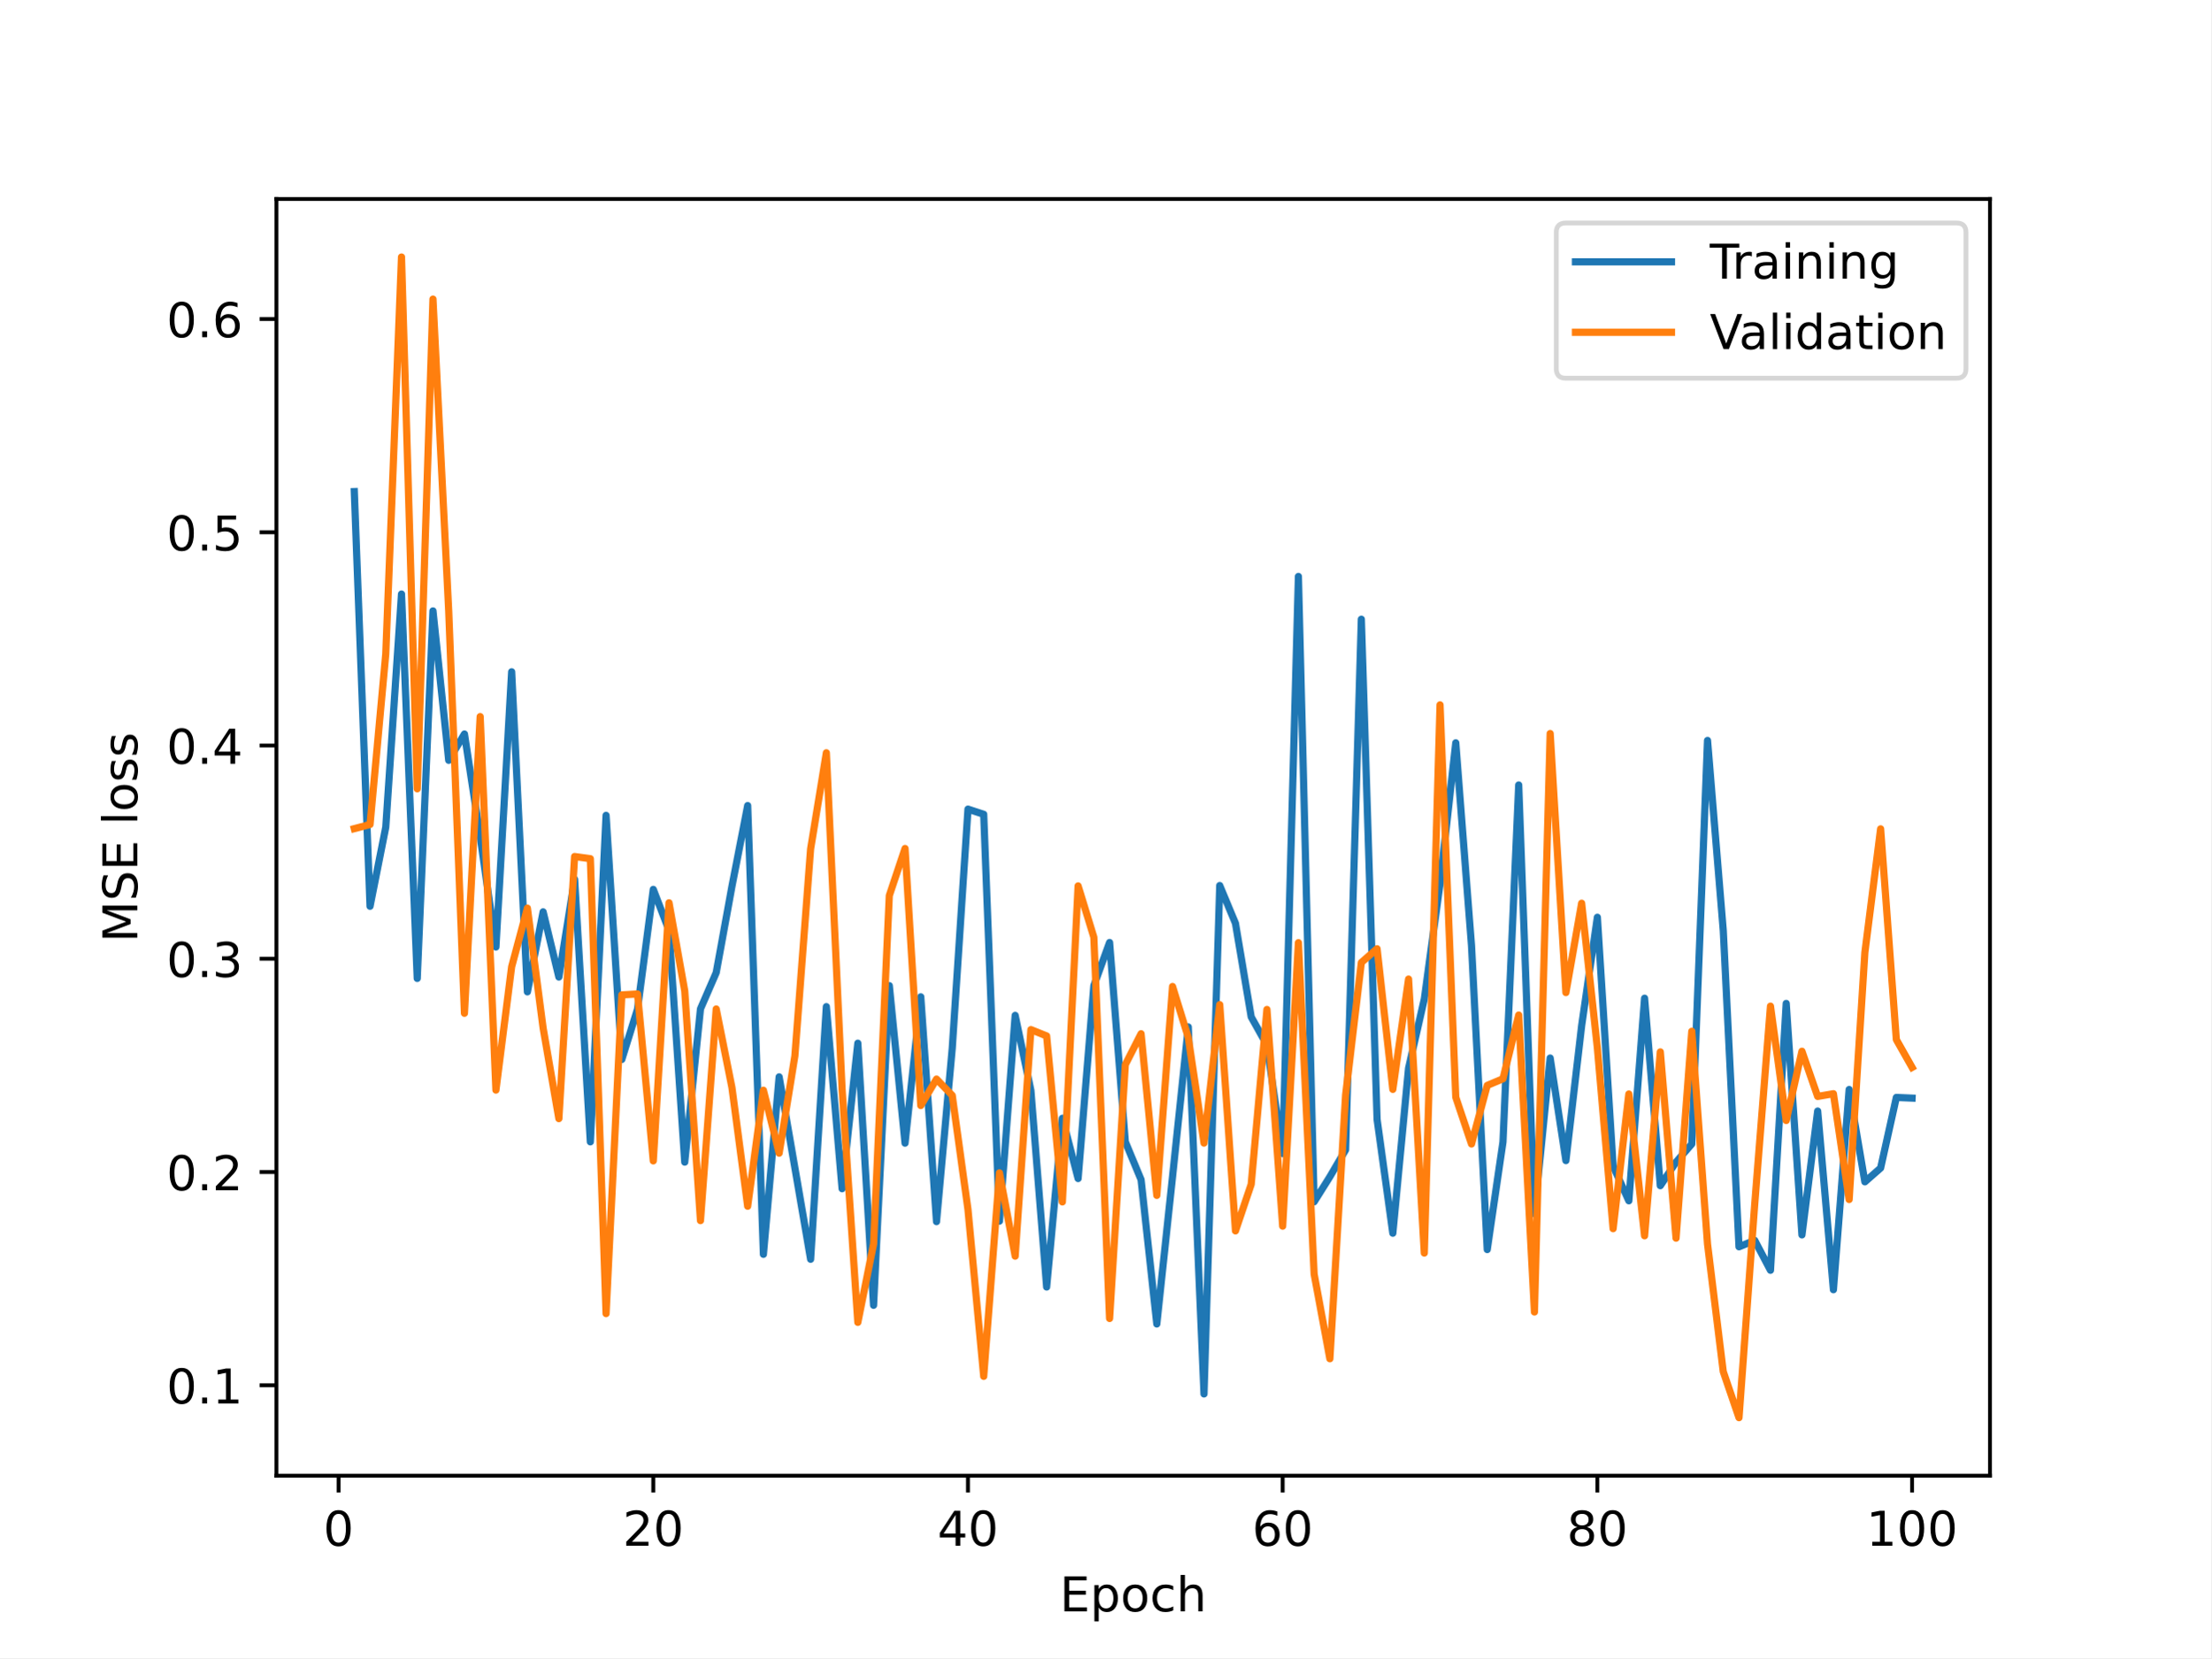
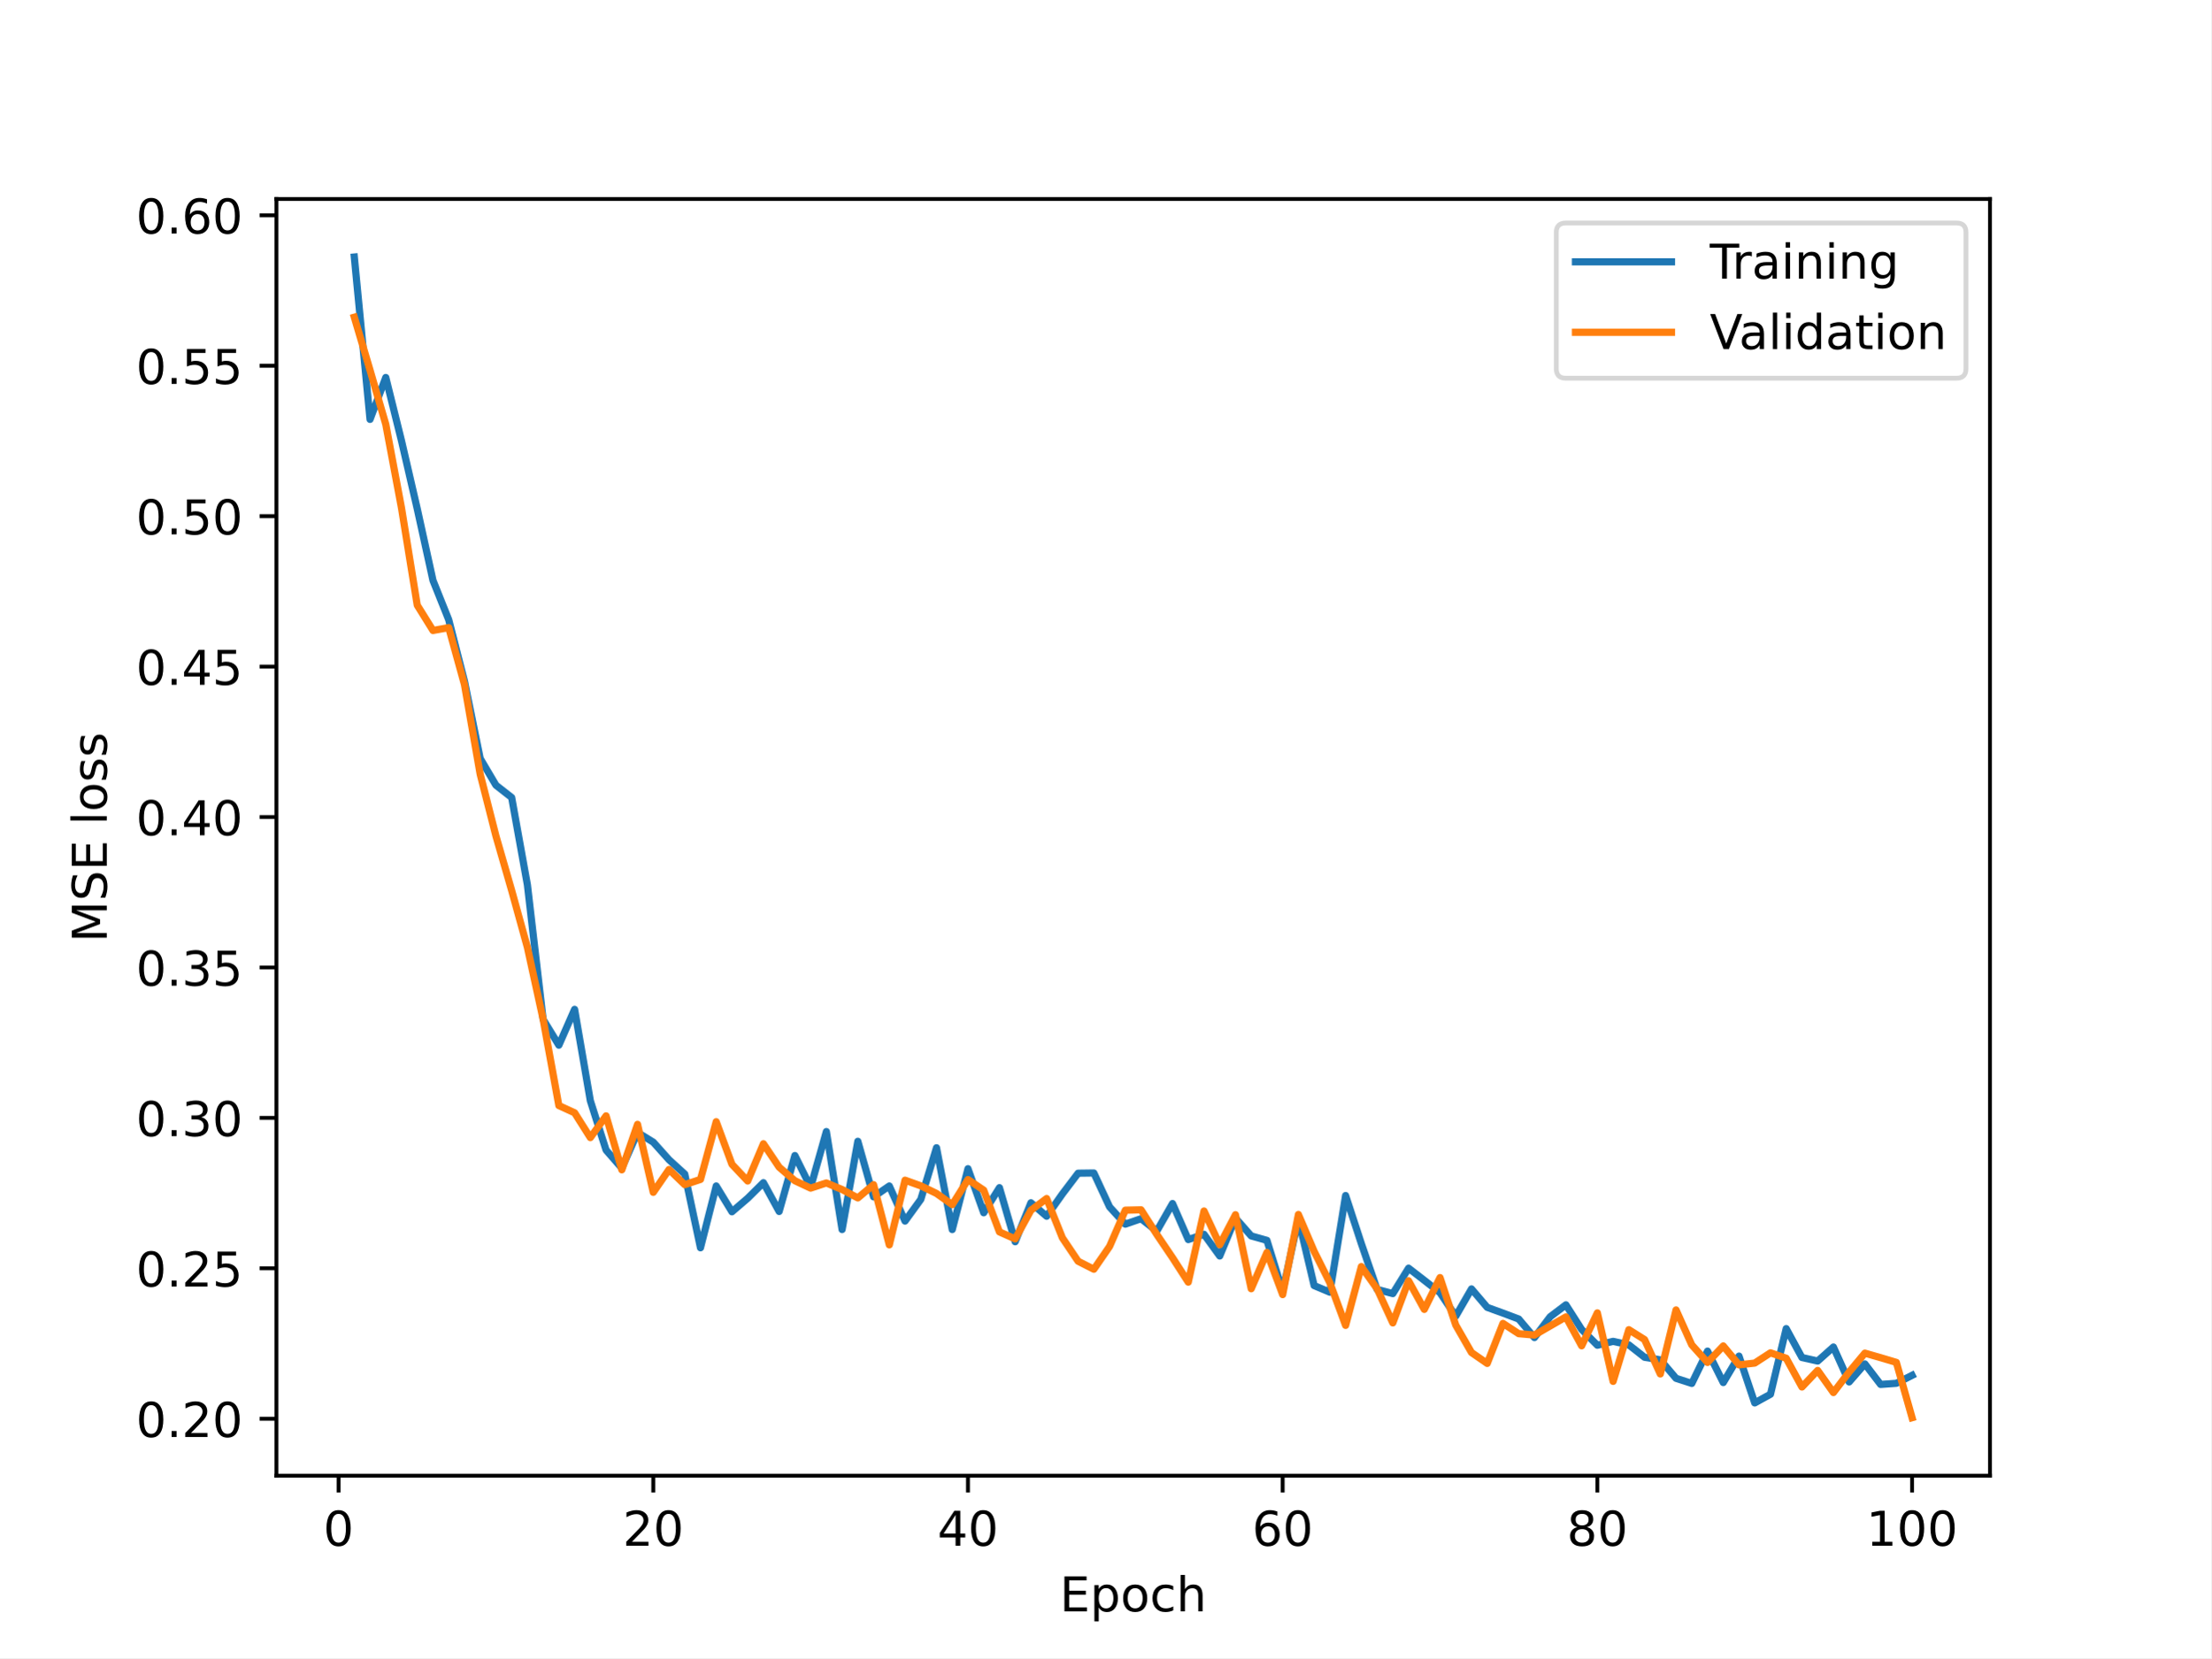
<svg xmlns="http://www.w3.org/2000/svg" xmlns:xlink="http://www.w3.org/1999/xlink" width="460.8pt" height="345.6pt" viewBox="0 0 460.8 345.6" version="1.1">
  <defs>
    <style type="text/css">*{stroke-linejoin: round; stroke-linecap: butt}</style>
  </defs>
  <g id="figure_1">
    <g id="patch_1">
      <path d="M 0 345.6  L 460.8 345.6  L 460.8 0  L 0 0  z " style="fill: #ffffff" />
    </g>
    <g id="axes_1">
      <g id="patch_2">
        <path d="M 57.6 307.584  L 414.72 307.584  L 414.72 41.472  L 57.6 41.472  z " style="fill: #ffffff" />
      </g>
      <g id="matplotlib.axis_1">
        <g id="xtick_1">
          <g id="line2d_1">
            <defs>
-               <path id="mfcd1975506" d="M 0 0  L 0 3.5  " style="stroke: #000000; stroke-width: 0.8" />
-             </defs>
-             <g>
-               <use xlink:href="#mfcd1975506" x="70.553" y="307.584" style="stroke: #000000; stroke-width: 0.8" />
+               <path id="m237b9953bb" d="M 0 0  L 0 3.5  " style="stroke: #000000; stroke-width: 0.8" />
+             </defs>
+             <g>
+               <use xlink:href="#m237b9953bb" x="70.553" y="307.584" style="stroke: #000000; stroke-width: 0.8" />
            </g>
          </g>
          <g id="text_1">
            <g transform="translate(67.37214 322.1824) scale(0.1 -0.1)">
              <defs>
                <path id="DejaVuSans-30" d="M 2034 4250  Q 1547 4250 1301 3770  Q 1056 3291 1056 2328  Q 1056 1369 1301 889  Q 1547 409 2034 409  Q 2525 409 2770 889  Q 3016 1369 3016 2328  Q 3016 3291 2770 3770  Q 2525 4250 2034 4250  z M 2034 4750  Q 2819 4750 3233 4129  Q 3647 3509 3647 2328  Q 3647 1150 3233 529  Q 2819 -91 2034 -91  Q 1250 -91 836 529  Q 422 1150 422 2328  Q 422 3509 836 4129  Q 1250 4750 2034 4750  z " transform="scale(0.015625)" />
              </defs>
              <use xlink:href="#DejaVuSans-30" />
            </g>
          </g>
        </g>
        <g id="xtick_2">
          <g id="line2d_2">
            <g>
-               <use xlink:href="#mfcd1975506" x="136.14" y="307.584" style="stroke: #000000; stroke-width: 0.8" />
+               <use xlink:href="#m237b9953bb" x="136.14" y="307.584" style="stroke: #000000; stroke-width: 0.8" />
            </g>
          </g>
          <g id="text_2">
            <g transform="translate(129.7777 322.1824) scale(0.1 -0.1)">
              <defs>
                <path id="DejaVuSans-32" d="M 1228 531  L 3431 531  L 3431 0  L 469 0  L 469 531  Q 828 903 1448 1529  Q 2069 2156 2228 2338  Q 2531 2678 2651 2914  Q 2772 3150 2772 3378  Q 2772 3750 2511 3984  Q 2250 4219 1831 4219  Q 1534 4219 1204 4116  Q 875 4013 500 3803  L 500 4441  Q 881 4594 1212 4672  Q 1544 4750 1819 4750  Q 2544 4750 2975 4387  Q 3406 4025 3406 3419  Q 3406 3131 3298 2873  Q 3191 2616 2906 2266  Q 2828 2175 2409 1742  Q 1991 1309 1228 531  z " transform="scale(0.015625)" />
              </defs>
              <use xlink:href="#DejaVuSans-32" />
              <use xlink:href="#DejaVuSans-30" x="63.623" />
            </g>
          </g>
        </g>
        <g id="xtick_3">
          <g id="line2d_3">
            <g>
-               <use xlink:href="#mfcd1975506" x="201.727" y="307.584" style="stroke: #000000; stroke-width: 0.8" />
+               <use xlink:href="#m237b9953bb" x="201.727" y="307.584" style="stroke: #000000; stroke-width: 0.8" />
            </g>
          </g>
          <g id="text_3">
            <g transform="translate(195.3644 322.1824) scale(0.1 -0.1)">
              <defs>
                <path id="DejaVuSans-34" d="M 2419 4116  L 825 1625  L 2419 1625  L 2419 4116  z M 2253 4666  L 3047 4666  L 3047 1625  L 3713 1625  L 3713 1100  L 3047 1100  L 3047 0  L 2419 0  L 2419 1100  L 313 1100  L 313 1709  L 2253 4666  z " transform="scale(0.015625)" />
              </defs>
              <use xlink:href="#DejaVuSans-34" />
              <use xlink:href="#DejaVuSans-30" x="63.623" />
            </g>
          </g>
        </g>
        <g id="xtick_4">
          <g id="line2d_4">
            <g>
-               <use xlink:href="#mfcd1975506" x="267.314" y="307.584" style="stroke: #000000; stroke-width: 0.8" />
+               <use xlink:href="#m237b9953bb" x="267.314" y="307.584" style="stroke: #000000; stroke-width: 0.8" />
            </g>
          </g>
          <g id="text_4">
            <g transform="translate(260.9512 322.1824) scale(0.1 -0.1)">
              <defs>
                <path id="DejaVuSans-36" d="M 2113 2584  Q 1688 2584 1439 2293  Q 1191 2003 1191 1497  Q 1191 994 1439 701  Q 1688 409 2113 409  Q 2538 409 2786 701  Q 3034 994 3034 1497  Q 3034 2003 2786 2293  Q 2538 2584 2113 2584  z M 3366 4563  L 3366 3988  Q 3128 4100 2886 4159  Q 2644 4219 2406 4219  Q 1781 4219 1451 3797  Q 1122 3375 1075 2522  Q 1259 2794 1537 2939  Q 1816 3084 2150 3084  Q 2853 3084 3261 2657  Q 3669 2231 3669 1497  Q 3669 778 3244 343  Q 2819 -91 2113 -91  Q 1303 -91 875 529  Q 447 1150 447 2328  Q 447 3434 972 4092  Q 1497 4750 2381 4750  Q 2619 4750 2861 4703  Q 3103 4656 3366 4563  z " transform="scale(0.015625)" />
              </defs>
              <use xlink:href="#DejaVuSans-36" />
              <use xlink:href="#DejaVuSans-30" x="63.623" />
            </g>
          </g>
        </g>
        <g id="xtick_5">
          <g id="line2d_5">
            <g>
-               <use xlink:href="#mfcd1975506" x="332.9" y="307.584" style="stroke: #000000; stroke-width: 0.8" />
+               <use xlink:href="#m237b9953bb" x="332.9" y="307.584" style="stroke: #000000; stroke-width: 0.8" />
            </g>
          </g>
          <g id="text_5">
            <g transform="translate(326.538 322.1824) scale(0.1 -0.1)">
              <defs>
                <path id="DejaVuSans-38" d="M 2034 2216  Q 1584 2216 1326 1975  Q 1069 1734 1069 1313  Q 1069 891 1326 650  Q 1584 409 2034 409  Q 2484 409 2743 651  Q 3003 894 3003 1313  Q 3003 1734 2745 1975  Q 2488 2216 2034 2216  z M 1403 2484  Q 997 2584 770 2862  Q 544 3141 544 3541  Q 544 4100 942 4425  Q 1341 4750 2034 4750  Q 2731 4750 3128 4425  Q 3525 4100 3525 3541  Q 3525 3141 3298 2862  Q 3072 2584 2669 2484  Q 3125 2378 3379 2068  Q 3634 1759 3634 1313  Q 3634 634 3220 271  Q 2806 -91 2034 -91  Q 1263 -91 848 271  Q 434 634 434 1313  Q 434 1759 690 2068  Q 947 2378 1403 2484  z M 1172 3481  Q 1172 3119 1398 2916  Q 1625 2713 2034 2713  Q 2441 2713 2670 2916  Q 2900 3119 2900 3481  Q 2900 3844 2670 4047  Q 2441 4250 2034 4250  Q 1625 4250 1398 4047  Q 1172 3844 1172 3481  z " transform="scale(0.015625)" />
              </defs>
              <use xlink:href="#DejaVuSans-38" />
              <use xlink:href="#DejaVuSans-30" x="63.623" />
            </g>
          </g>
        </g>
        <g id="xtick_6">
          <g id="line2d_6">
            <g>
-               <use xlink:href="#mfcd1975506" x="398.487" y="307.584" style="stroke: #000000; stroke-width: 0.8" />
+               <use xlink:href="#m237b9953bb" x="398.487" y="307.584" style="stroke: #000000; stroke-width: 0.8" />
            </g>
          </g>
          <g id="text_6">
            <g transform="translate(388.9435 322.1824) scale(0.1 -0.1)">
              <defs>
                <path id="DejaVuSans-31" d="M 794 531  L 1825 531  L 1825 4091  L 703 3866  L 703 4441  L 1819 4666  L 2450 4666  L 2450 531  L 3481 531  L 3481 0  L 794 0  L 794 531  z " transform="scale(0.015625)" />
              </defs>
              <use xlink:href="#DejaVuSans-31" />
              <use xlink:href="#DejaVuSans-30" x="63.623" />
              <use xlink:href="#DejaVuSans-30" x="127.246" />
            </g>
          </g>
        </g>
        <g id="text_7">
          <g transform="translate(220.8491 335.8606) scale(0.1 -0.1)">
            <defs>
              <path id="DejaVuSans-45" d="M 628 4666  L 3578 4666  L 3578 4134  L 1259 4134  L 1259 2753  L 3481 2753  L 3481 2222  L 1259 2222  L 1259 531  L 3634 531  L 3634 0  L 628 0  L 628 4666  z " transform="scale(0.015625)" />
              <path id="DejaVuSans-70" d="M 1159 525  L 1159 -1331  L 581 -1331  L 581 3500  L 1159 3500  L 1159 2969  Q 1341 3281 1617 3432  Q 1894 3584 2278 3584  Q 2916 3584 3314 3078  Q 3713 2572 3713 1747  Q 3713 922 3314 415  Q 2916 -91 2278 -91  Q 1894 -91 1617 61  Q 1341 213 1159 525  z M 3116 1747  Q 3116 2381 2855 2742  Q 2594 3103 2138 3103  Q 1681 3103 1420 2742  Q 1159 2381 1159 1747  Q 1159 1113 1420 752  Q 1681 391 2138 391  Q 2594 391 2855 752  Q 3116 1113 3116 1747  z " transform="scale(0.015625)" />
              <path id="DejaVuSans-6f" d="M 1959 3097  Q 1497 3097 1228 2736  Q 959 2375 959 1747  Q 959 1119 1226 758  Q 1494 397 1959 397  Q 2419 397 2687 759  Q 2956 1122 2956 1747  Q 2956 2369 2687 2733  Q 2419 3097 1959 3097  z M 1959 3584  Q 2709 3584 3137 3096  Q 3566 2609 3566 1747  Q 3566 888 3137 398  Q 2709 -91 1959 -91  Q 1206 -91 779 398  Q 353 888 353 1747  Q 353 2609 779 3096  Q 1206 3584 1959 3584  z " transform="scale(0.015625)" />
              <path id="DejaVuSans-63" d="M 3122 3366  L 3122 2828  Q 2878 2963 2633 3030  Q 2388 3097 2138 3097  Q 1578 3097 1268 2742  Q 959 2388 959 1747  Q 959 1106 1268 751  Q 1578 397 2138 397  Q 2388 397 2633 464  Q 2878 531 3122 666  L 3122 134  Q 2881 22 2623 -34  Q 2366 -91 2075 -91  Q 1284 -91 818 406  Q 353 903 353 1747  Q 353 2603 823 3093  Q 1294 3584 2113 3584  Q 2378 3584 2631 3529  Q 2884 3475 3122 3366  z " transform="scale(0.015625)" />
              <path id="DejaVuSans-68" d="M 3513 2113  L 3513 0  L 2938 0  L 2938 2094  Q 2938 2591 2744 2837  Q 2550 3084 2163 3084  Q 1697 3084 1428 2787  Q 1159 2491 1159 1978  L 1159 0  L 581 0  L 581 4863  L 1159 4863  L 1159 2956  Q 1366 3272 1645 3428  Q 1925 3584 2291 3584  Q 2894 3584 3203 3211  Q 3513 2838 3513 2113  z " transform="scale(0.015625)" />
            </defs>
            <use xlink:href="#DejaVuSans-45" />
            <use xlink:href="#DejaVuSans-70" x="63.184" />
            <use xlink:href="#DejaVuSans-6f" x="126.66" />
            <use xlink:href="#DejaVuSans-63" x="187.842" />
            <use xlink:href="#DejaVuSans-68" x="242.822" />
          </g>
        </g>
      </g>
      <g id="matplotlib.axis_2">
        <g id="ytick_1">
          <g id="line2d_7">
            <defs>
-               <path id="m060a701679" d="M 0 0  L -3.5 0  " style="stroke: #000000; stroke-width: 0.8" />
-             </defs>
-             <g>
-               <use xlink:href="#m060a701679" x="57.6" y="288.738" style="stroke: #000000; stroke-width: 0.8" />
+               <path id="m099f024ec0" d="M 0 0  L -3.5 0  " style="stroke: #000000; stroke-width: 0.8" />
+             </defs>
+             <g>
+               <use xlink:href="#m099f024ec0" x="57.6" y="295.716" style="stroke: #000000; stroke-width: 0.8" />
            </g>
          </g>
          <g id="text_8">
-             <g transform="translate(34.69687 292.537) scale(0.1 -0.1)">
+             <g transform="translate(28.33438 299.5153) scale(0.1 -0.1)">
              <defs>
                <path id="DejaVuSans-2e" d="M 684 794  L 1344 794  L 1344 0  L 684 0  L 684 794  z " transform="scale(0.015625)" />
              </defs>
              <use xlink:href="#DejaVuSans-30" />
              <use xlink:href="#DejaVuSans-2e" x="63.623" />
-               <use xlink:href="#DejaVuSans-31" x="95.41" />
+               <use xlink:href="#DejaVuSans-32" x="95.41" />
+               <use xlink:href="#DejaVuSans-30" x="159.033" />
            </g>
          </g>
        </g>
        <g id="ytick_2">
          <g id="line2d_8">
            <g>
-               <use xlink:href="#m060a701679" x="57.6" y="244.288" style="stroke: #000000; stroke-width: 0.8" />
+               <use xlink:href="#m099f024ec0" x="57.6" y="264.36" style="stroke: #000000; stroke-width: 0.8" />
            </g>
          </g>
          <g id="text_9">
-             <g transform="translate(34.69687 248.0869) scale(0.1 -0.1)">
+             <g transform="translate(28.33438 268.1591) scale(0.1 -0.1)">
+               <defs>
+                 <path id="DejaVuSans-35" d="M 691 4666  L 3169 4666  L 3169 4134  L 1269 4134  L 1269 2991  Q 1406 3038 1543 3061  Q 1681 3084 1819 3084  Q 2600 3084 3056 2656  Q 3513 2228 3513 1497  Q 3513 744 3044 326  Q 2575 -91 1722 -91  Q 1428 -91 1123 -41  Q 819 9 494 109  L 494 744  Q 775 591 1075 516  Q 1375 441 1709 441  Q 2250 441 2565 725  Q 2881 1009 2881 1497  Q 2881 1984 2565 2268  Q 2250 2553 1709 2553  Q 1456 2553 1204 2497  Q 953 2441 691 2322  L 691 4666  z " transform="scale(0.015625)" />
+               </defs>
              <use xlink:href="#DejaVuSans-30" />
              <use xlink:href="#DejaVuSans-2e" x="63.623" />
              <use xlink:href="#DejaVuSans-32" x="95.41" />
+               <use xlink:href="#DejaVuSans-35" x="159.033" />
            </g>
          </g>
        </g>
        <g id="ytick_3">
          <g id="line2d_9">
            <g>
-               <use xlink:href="#m060a701679" x="57.6" y="199.838" style="stroke: #000000; stroke-width: 0.8" />
+               <use xlink:href="#m099f024ec0" x="57.6" y="233.004" style="stroke: #000000; stroke-width: 0.8" />
            </g>
          </g>
          <g id="text_10">
-             <g transform="translate(34.69687 203.6368) scale(0.1 -0.1)">
+             <g transform="translate(28.33438 236.803) scale(0.1 -0.1)">
              <defs>
                <path id="DejaVuSans-33" d="M 2597 2516  Q 3050 2419 3304 2112  Q 3559 1806 3559 1356  Q 3559 666 3084 287  Q 2609 -91 1734 -91  Q 1441 -91 1130 -33  Q 819 25 488 141  L 488 750  Q 750 597 1062 519  Q 1375 441 1716 441  Q 2309 441 2620 675  Q 2931 909 2931 1356  Q 2931 1769 2642 2001  Q 2353 2234 1838 2234  L 1294 2234  L 1294 2753  L 1863 2753  Q 2328 2753 2575 2939  Q 2822 3125 2822 3475  Q 2822 3834 2567 4026  Q 2313 4219 1838 4219  Q 1578 4219 1281 4162  Q 984 4106 628 3988  L 628 4550  Q 988 4650 1302 4700  Q 1616 4750 1894 4750  Q 2613 4750 3031 4423  Q 3450 4097 3450 3541  Q 3450 3153 3228 2886  Q 3006 2619 2597 2516  z " transform="scale(0.015625)" />
              </defs>
              <use xlink:href="#DejaVuSans-30" />
              <use xlink:href="#DejaVuSans-2e" x="63.623" />
              <use xlink:href="#DejaVuSans-33" x="95.41" />
+               <use xlink:href="#DejaVuSans-30" x="159.033" />
            </g>
          </g>
        </g>
        <g id="ytick_4">
          <g id="line2d_10">
            <g>
-               <use xlink:href="#m060a701679" x="57.6" y="155.387" style="stroke: #000000; stroke-width: 0.8" />
+               <use xlink:href="#m099f024ec0" x="57.6" y="201.648" style="stroke: #000000; stroke-width: 0.8" />
            </g>
          </g>
          <g id="text_11">
-             <g transform="translate(34.69687 159.1867) scale(0.1 -0.1)">
-               <use xlink:href="#DejaVuSans-30" />
-               <use xlink:href="#DejaVuSans-2e" x="63.623" />
-               <use xlink:href="#DejaVuSans-34" x="95.41" />
+             <g transform="translate(28.33438 205.4468) scale(0.1 -0.1)">
+               <use xlink:href="#DejaVuSans-30" />
+               <use xlink:href="#DejaVuSans-2e" x="63.623" />
+               <use xlink:href="#DejaVuSans-33" x="95.41" />
+               <use xlink:href="#DejaVuSans-35" x="159.033" />
            </g>
          </g>
        </g>
        <g id="ytick_5">
          <g id="line2d_11">
            <g>
-               <use xlink:href="#m060a701679" x="57.6" y="110.937" style="stroke: #000000; stroke-width: 0.8" />
+               <use xlink:href="#m099f024ec0" x="57.6" y="170.291" style="stroke: #000000; stroke-width: 0.8" />
            </g>
          </g>
          <g id="text_12">
-             <g transform="translate(34.69687 114.7366) scale(0.1 -0.1)">
-               <defs>
-                 <path id="DejaVuSans-35" d="M 691 4666  L 3169 4666  L 3169 4134  L 1269 4134  L 1269 2991  Q 1406 3038 1543 3061  Q 1681 3084 1819 3084  Q 2600 3084 3056 2656  Q 3513 2228 3513 1497  Q 3513 744 3044 326  Q 2575 -91 1722 -91  Q 1428 -91 1123 -41  Q 819 9 494 109  L 494 744  Q 775 591 1075 516  Q 1375 441 1709 441  Q 2250 441 2565 725  Q 2881 1009 2881 1497  Q 2881 1984 2565 2268  Q 2250 2553 1709 2553  Q 1456 2553 1204 2497  Q 953 2441 691 2322  L 691 4666  z " transform="scale(0.015625)" />
-               </defs>
-               <use xlink:href="#DejaVuSans-30" />
-               <use xlink:href="#DejaVuSans-2e" x="63.623" />
-               <use xlink:href="#DejaVuSans-35" x="95.41" />
+             <g transform="translate(28.33438 174.0906) scale(0.1 -0.1)">
+               <use xlink:href="#DejaVuSans-30" />
+               <use xlink:href="#DejaVuSans-2e" x="63.623" />
+               <use xlink:href="#DejaVuSans-34" x="95.41" />
+               <use xlink:href="#DejaVuSans-30" x="159.033" />
            </g>
          </g>
        </g>
        <g id="ytick_6">
          <g id="line2d_12">
            <g>
-               <use xlink:href="#m060a701679" x="57.6" y="66.487" style="stroke: #000000; stroke-width: 0.8" />
+               <use xlink:href="#m099f024ec0" x="57.6" y="138.935" style="stroke: #000000; stroke-width: 0.8" />
            </g>
          </g>
          <g id="text_13">
-             <g transform="translate(34.69687 70.28654) scale(0.1 -0.1)">
+             <g transform="translate(28.33438 142.7345) scale(0.1 -0.1)">
+               <use xlink:href="#DejaVuSans-30" />
+               <use xlink:href="#DejaVuSans-2e" x="63.623" />
+               <use xlink:href="#DejaVuSans-34" x="95.41" />
+               <use xlink:href="#DejaVuSans-35" x="159.033" />
+             </g>
+           </g>
+         </g>
+         <g id="ytick_7">
+           <g id="line2d_13">
+             <g>
+               <use xlink:href="#m099f024ec0" x="57.6" y="107.579" style="stroke: #000000; stroke-width: 0.8" />
+             </g>
+           </g>
+           <g id="text_14">
+             <g transform="translate(28.33438 111.3783) scale(0.1 -0.1)">
+               <use xlink:href="#DejaVuSans-30" />
+               <use xlink:href="#DejaVuSans-2e" x="63.623" />
+               <use xlink:href="#DejaVuSans-35" x="95.41" />
+               <use xlink:href="#DejaVuSans-30" x="159.033" />
+             </g>
+           </g>
+         </g>
+         <g id="ytick_8">
+           <g id="line2d_14">
+             <g>
+               <use xlink:href="#m099f024ec0" x="57.6" y="76.223" style="stroke: #000000; stroke-width: 0.8" />
+             </g>
+           </g>
+           <g id="text_15">
+             <g transform="translate(28.33438 80.02215) scale(0.1 -0.1)">
+               <use xlink:href="#DejaVuSans-30" />
+               <use xlink:href="#DejaVuSans-2e" x="63.623" />
+               <use xlink:href="#DejaVuSans-35" x="95.41" />
+               <use xlink:href="#DejaVuSans-35" x="159.033" />
+             </g>
+           </g>
+         </g>
+         <g id="ytick_9">
+           <g id="line2d_15">
+             <g>
+               <use xlink:href="#m099f024ec0" x="57.6" y="44.867" style="stroke: #000000; stroke-width: 0.8" />
+             </g>
+           </g>
+           <g id="text_16">
+             <g transform="translate(28.33438 48.66599) scale(0.1 -0.1)">
              <use xlink:href="#DejaVuSans-30" />
              <use xlink:href="#DejaVuSans-2e" x="63.623" />
              <use xlink:href="#DejaVuSans-36" x="95.41" />
-             </g>
-           </g>
-         </g>
-         <g id="text_14">
-           <g transform="translate(28.61719 196.4225) rotate(-90) scale(0.1 -0.1)">
+               <use xlink:href="#DejaVuSans-30" x="159.033" />
+             </g>
+           </g>
+         </g>
+         <g id="text_17">
+           <g transform="translate(22.25469 196.4225) rotate(-90) scale(0.1 -0.1)">
            <defs>
              <path id="DejaVuSans-4d" d="M 628 4666  L 1569 4666  L 2759 1491  L 3956 4666  L 4897 4666  L 4897 0  L 4281 0  L 4281 4097  L 3078 897  L 2444 897  L 1241 4097  L 1241 0  L 628 0  L 628 4666  z " transform="scale(0.015625)" />
              <path id="DejaVuSans-53" d="M 3425 4513  L 3425 3897  Q 3066 4069 2747 4153  Q 2428 4238 2131 4238  Q 1616 4238 1336 4038  Q 1056 3838 1056 3469  Q 1056 3159 1242 3001  Q 1428 2844 1947 2747  L 2328 2669  Q 3034 2534 3370 2195  Q 3706 1856 3706 1288  Q 3706 609 3251 259  Q 2797 -91 1919 -91  Q 1588 -91 1214 -16  Q 841 59 441 206  L 441 856  Q 825 641 1194 531  Q 1563 422 1919 422  Q 2459 422 2753 634  Q 3047 847 3047 1241  Q 3047 1584 2836 1778  Q 2625 1972 2144 2069  L 1759 2144  Q 1053 2284 737 2584  Q 422 2884 422 3419  Q 422 4038 858 4394  Q 1294 4750 2059 4750  Q 2388 4750 2728 4690  Q 3069 4631 3425 4513  z " transform="scale(0.015625)" />
              <path id="DejaVuSans-20" transform="scale(0.015625)" />
              <path id="DejaVuSans-6c" d="M 603 4863  L 1178 4863  L 1178 0  L 603 0  L 603 4863  z " transform="scale(0.015625)" />
              <path id="DejaVuSans-73" d="M 2834 3397  L 2834 2853  Q 2591 2978 2328 3040  Q 2066 3103 1784 3103  Q 1356 3103 1142 2972  Q 928 2841 928 2578  Q 928 2378 1081 2264  Q 1234 2150 1697 2047  L 1894 2003  Q 2506 1872 2764 1633  Q 3022 1394 3022 966  Q 3022 478 2636 193  Q 2250 -91 1575 -91  Q 1294 -91 989 -36  Q 684 19 347 128  L 347 722  Q 666 556 975 473  Q 1284 391 1588 391  Q 1994 391 2212 530  Q 2431 669 2431 922  Q 2431 1156 2273 1281  Q 2116 1406 1581 1522  L 1381 1569  Q 847 1681 609 1914  Q 372 2147 372 2553  Q 372 3047 722 3315  Q 1072 3584 1716 3584  Q 2034 3584 2315 3537  Q 2597 3491 2834 3397  z " transform="scale(0.015625)" />
            </defs>
            <use xlink:href="#DejaVuSans-4d" />
            <use xlink:href="#DejaVuSans-53" x="86.279" />
            <use xlink:href="#DejaVuSans-45" x="149.756" />
            <use xlink:href="#DejaVuSans-20" x="212.939" />
            <use xlink:href="#DejaVuSans-6c" x="244.727" />
            <use xlink:href="#DejaVuSans-6f" x="272.51" />
            <use xlink:href="#DejaVuSans-73" x="333.691" />
            <use xlink:href="#DejaVuSans-73" x="385.791" />
          </g>
        </g>
      </g>
-       <g id="line2d_13">
-         <path d="M 73.833 102.452  L 77.112 188.896  L 80.391 172.403  L 83.671 123.818  L 86.95 203.941  L 90.229 127.331  L 93.509 158.469  L 96.788 152.987  L 100.067 174.369  L 103.347 197.386  L 106.626 140.018  L 109.905 206.737  L 113.185 190.058  L 116.464 203.647  L 119.743 183.273  L 123.023 237.993  L 126.302 169.947  L 129.581 220.831  L 132.861 210.308  L 136.14 185.376  L 139.42 193.915  L 142.699 242.225  L 145.978 210.285  L 149.258 202.722  L 152.537 184.733  L 155.816 167.903  L 159.096 261.444  L 162.375 224.454  L 165.654 243.411  L 168.934 262.474  L 172.213 209.816  L 175.492 247.764  L 178.772 217.435  L 182.051 272.067  L 185.33 205.435  L 188.61 238.272  L 191.889 207.773  L 195.168 254.63  L 198.448 218.494  L 201.727 168.651  L 205.006 169.72  L 208.286 254.526  L 211.565 211.638  L 214.844 227.306  L 218.124 268.256  L 221.403 233.079  L 224.682 245.648  L 227.962 205.427  L 231.241 196.444  L 234.52 237.974  L 237.8 245.88  L 241.079 275.964  L 244.358 245.256  L 247.638 214.046  L 250.917 290.544  L 254.196 184.57  L 257.476 192.459  L 260.755 211.96  L 264.034 217.825  L 267.314 240.459  L 270.593 120.148  L 273.872 250.492  L 277.152 245.267  L 280.431 239.667  L 283.71 129.06  L 286.99 233.321  L 290.269 257.043  L 293.548 222.642  L 296.828 208.241  L 300.107 184.218  L 303.386 154.822  L 306.666 197.093  L 309.945 260.447  L 313.224 238.016  L 316.504 163.616  L 319.783 252.994  L 323.062 220.527  L 326.342 241.912  L 329.621 213.798  L 332.9 191.186  L 336.18 243.032  L 339.459 250.287  L 342.739 208.062  L 346.018 247.138  L 349.297 242.223  L 352.577 238.443  L 355.856 154.329  L 359.135 193.939  L 362.415 259.873  L 365.694 258.538  L 368.973 264.769  L 372.253 209.145  L 375.532 257.394  L 378.811 231.578  L 382.091 268.82  L 385.37 227.091  L 388.649 246.334  L 391.929 243.453  L 395.208 228.738  L 398.487 228.882  " clip-path="url(#p88da79d86c)" style="fill: none; stroke: #1f77b4; stroke-width: 1.5; stroke-linecap: square" />
-       </g>
-       <g id="line2d_14">
-         <path d="M 73.833 172.714  L 77.112 171.848  L 80.391 136.307  L 83.671 53.568  L 86.95 164.41  L 90.229 62.339  L 93.509 127.323  L 96.788 211.201  L 100.067 149.361  L 103.347 227.208  L 106.626 201.491  L 109.905 189.283  L 113.185 214.288  L 116.464 233.157  L 119.743 178.525  L 123.023 178.974  L 126.302 273.8  L 129.581 207.367  L 132.861 207.177  L 136.14 241.968  L 139.42 188.169  L 142.699 206.55  L 145.978 254.42  L 149.258 210.304  L 152.537 226.692  L 155.816 251.421  L 159.096 227.243  L 162.375 240.363  L 165.654 220.086  L 168.934 176.924  L 172.213 156.897  L 175.492 226.99  L 178.772 275.629  L 182.051 259.281  L 185.33 186.67  L 188.61 176.853  L 191.889 230.431  L 195.168 224.912  L 198.448 228.319  L 201.727 252.115  L 205.006 286.878  L 208.286 244.463  L 211.565 261.825  L 214.844 214.606  L 218.124 215.919  L 221.403 250.517  L 224.682 184.651  L 227.962 195.36  L 231.241 274.813  L 234.52 221.912  L 237.8 215.462  L 241.079 249.159  L 244.358 205.611  L 247.638 216.241  L 250.917 238.258  L 254.196 209.405  L 257.476 256.559  L 260.755 246.837  L 264.034 210.403  L 267.314 255.57  L 270.593 196.483  L 273.872 265.564  L 277.152 283.211  L 280.431 228.214  L 283.71 200.62  L 286.99 197.746  L 290.269 227.063  L 293.548 204.07  L 296.828 261.181  L 300.107 146.912  L 303.386 228.693  L 306.666 238.445  L 309.945 226.234  L 313.224 224.854  L 316.504 211.568  L 319.783 273.463  L 323.062 152.886  L 326.342 206.89  L 329.621 188.256  L 332.9 218.425  L 336.18 256.101  L 339.459 228.025  L 342.739 257.585  L 346.018 219.25  L 349.297 258.08  L 352.577 214.952  L 355.856 259.3  L 359.135 285.89  L 362.415 295.488  L 365.694 250.938  L 368.973 209.715  L 372.253 233.55  L 375.532 219.115  L 378.811 228.531  L 382.091 227.965  L 385.37 250.022  L 388.649 198.518  L 391.929 172.758  L 395.208 216.691  L 398.487 222.478  " clip-path="url(#p88da79d86c)" style="fill: none; stroke: #ff7f0e; stroke-width: 1.5; stroke-linecap: square" />
+       <g id="line2d_16">
+         <path d="M 73.833 53.568  L 77.112 87.409  L 80.391 78.678  L 83.671 91.888  L 86.95 106.055  L 90.229 120.98  L 93.509 129.173  L 96.788 141.981  L 100.067 158.096  L 103.347 163.657  L 106.626 166.221  L 109.905 184.419  L 113.185 212.493  L 116.464 217.848  L 119.743 210.382  L 123.023 229.429  L 126.302 239.709  L 129.581 243.472  L 132.861 236.051  L 136.14 238.06  L 139.42 241.729  L 142.699 244.712  L 145.978 260.081  L 149.258 247.195  L 152.537 252.573  L 155.816 249.761  L 159.096 246.511  L 162.375 252.51  L 165.654 240.85  L 168.934 247.453  L 172.213 235.854  L 175.492 256.281  L 178.772 237.877  L 182.051 249.459  L 185.33 247.199  L 188.61 254.516  L 191.889 249.997  L 195.168 239.226  L 198.448 256.285  L 201.727 243.597  L 205.006 252.781  L 208.286 247.552  L 211.565 258.819  L 214.844 250.7  L 218.124 253.506  L 221.403 248.858  L 224.682 244.533  L 227.962 244.489  L 231.241 251.561  L 234.52 255.155  L 237.8 254.022  L 241.079 256.597  L 244.358 250.857  L 247.638 258.371  L 250.917 257.266  L 254.196 261.793  L 257.476 253.878  L 260.755 257.61  L 264.034 258.533  L 267.314 269.154  L 270.593 254.073  L 273.872 267.958  L 277.152 269.342  L 280.431 249.188  L 283.71 259.21  L 286.99 268.753  L 290.269 269.633  L 293.548 264.33  L 296.828 266.868  L 300.107 269.445  L 303.386 274.334  L 306.666 268.652  L 309.945 272.501  L 313.224 273.691  L 316.504 274.926  L 319.783 278.798  L 323.062 274.453  L 326.342 271.969  L 329.621 277.105  L 332.9 280.396  L 336.18 279.581  L 339.459 280.319  L 342.739 282.902  L 346.018 283.437  L 349.297 287.288  L 352.577 288.356  L 355.856 281.618  L 359.135 288.174  L 362.415 282.654  L 365.694 292.414  L 368.973 290.603  L 372.253 276.926  L 375.532 282.951  L 378.811 283.69  L 382.091 280.763  L 385.37 288.044  L 388.649 284.286  L 391.929 288.565  L 395.208 288.328  L 398.487 286.663  " clip-path="url(#p4814284f59)" style="fill: none; stroke: #1f77b4; stroke-width: 1.5; stroke-linecap: square" />
+       </g>
+       <g id="line2d_17">
+         <path d="M 73.833 66.113  L 77.112 77.159  L 80.391 88.444  L 83.671 105.903  L 86.95 126.136  L 90.229 131.411  L 93.509 130.813  L 96.788 142.679  L 100.067 161.369  L 103.347 174.24  L 106.626 185.597  L 109.905 197.465  L 113.185 212.456  L 116.464 230.44  L 119.743 231.935  L 123.023 237.121  L 126.302 232.582  L 129.581 243.833  L 132.861 234.349  L 136.14 248.527  L 139.42 243.76  L 142.699 246.925  L 145.978 245.833  L 149.258 233.802  L 152.537 242.681  L 155.816 246.162  L 159.096 238.398  L 162.375 243.28  L 165.654 246.107  L 168.934 247.644  L 172.213 246.57  L 175.492 247.935  L 178.772 249.687  L 182.051 246.927  L 185.33 259.479  L 188.61 245.989  L 191.889 247.167  L 195.168 248.753  L 198.448 251.093  L 201.727 245.865  L 205.006 248.068  L 208.286 256.77  L 211.565 258.233  L 214.844 252.26  L 218.124 249.815  L 221.403 258.005  L 224.682 262.883  L 227.962 264.554  L 231.241 259.794  L 234.52 252.24  L 237.8 252.166  L 241.079 257.295  L 244.358 262.147  L 247.638 267.244  L 250.917 252.412  L 254.196 259.457  L 257.476 253.187  L 260.755 268.617  L 264.034 261.056  L 267.314 269.839  L 270.593 253.141  L 273.872 260.82  L 277.152 267.376  L 280.431 276.255  L 283.71 263.997  L 286.99 268.618  L 290.269 275.74  L 293.548 266.957  L 296.828 272.919  L 300.107 266.292  L 303.386 276.187  L 306.666 281.911  L 309.945 284.182  L 313.224 275.841  L 316.504 277.983  L 319.783 278.273  L 323.062 276.372  L 326.342 274.485  L 329.621 280.515  L 332.9 273.646  L 336.18 287.927  L 339.459 277.153  L 342.739 279.218  L 346.018 286.38  L 349.297 273.035  L 352.577 280.323  L 355.856 283.982  L 359.135 280.539  L 362.415 284.481  L 365.694 284.109  L 368.973 281.974  L 372.253 283.103  L 375.532 289.096  L 378.811 285.64  L 382.091 290.256  L 385.37 285.969  L 388.649 282.04  L 391.929 282.988  L 395.208 283.967  L 398.487 295.488  " clip-path="url(#p4814284f59)" style="fill: none; stroke: #ff7f0e; stroke-width: 1.5; stroke-linecap: square" />
      </g>
      <g id="patch_3">
        <path d="M 57.6 307.584  L 57.6 41.472  " style="fill: none; stroke: #000000; stroke-width: 0.8; stroke-linejoin: miter; stroke-linecap: square" />
      </g>
      <g id="patch_4">
        <path d="M 414.72 307.584  L 414.72 41.472  " style="fill: none; stroke: #000000; stroke-width: 0.8; stroke-linejoin: miter; stroke-linecap: square" />
      </g>
      <g id="patch_5">
        <path d="M 57.6 307.584  L 414.72 307.584  " style="fill: none; stroke: #000000; stroke-width: 0.8; stroke-linejoin: miter; stroke-linecap: square" />
      </g>
      <g id="patch_6">
        <path d="M 57.6 41.472  L 414.72 41.472  " style="fill: none; stroke: #000000; stroke-width: 0.8; stroke-linejoin: miter; stroke-linecap: square" />
      </g>
      <g id="legend_1">
        <g id="patch_7">
          <path d="M 326.339 78.828  L 407.72 78.828  Q 409.72 78.828 409.72 76.828  L 409.72 48.472  Q 409.72 46.472 407.72 46.472  L 326.339 46.472  Q 324.339 46.472 324.339 48.472  L 324.339 76.828  Q 324.339 78.828 326.339 78.828  z " style="fill: #ffffff; opacity: 0.8; stroke: #cccccc; stroke-linejoin: miter" />
        </g>
-         <g id="line2d_15">
+         <g id="line2d_18">
          <path d="M 328.339 54.57  L 338.339 54.57  L 348.339 54.57  " style="fill: none; stroke: #1f77b4; stroke-width: 1.5; stroke-linecap: square" />
        </g>
-         <g id="text_15">
+         <g id="text_18">
          <g transform="translate(356.3388 58.07044) scale(0.1 -0.1)">
            <defs>
              <path id="DejaVuSans-54" d="M -19 4666  L 3928 4666  L 3928 4134  L 2272 4134  L 2272 0  L 1638 0  L 1638 4134  L -19 4134  L -19 4666  z " transform="scale(0.015625)" />
              <path id="DejaVuSans-72" d="M 2631 2963  Q 2534 3019 2420 3045  Q 2306 3072 2169 3072  Q 1681 3072 1420 2755  Q 1159 2438 1159 1844  L 1159 0  L 581 0  L 581 3500  L 1159 3500  L 1159 2956  Q 1341 3275 1631 3429  Q 1922 3584 2338 3584  Q 2397 3584 2469 3576  Q 2541 3569 2628 3553  L 2631 2963  z " transform="scale(0.015625)" />
              <path id="DejaVuSans-61" d="M 2194 1759  Q 1497 1759 1228 1600  Q 959 1441 959 1056  Q 959 750 1161 570  Q 1363 391 1709 391  Q 2188 391 2477 730  Q 2766 1069 2766 1631  L 2766 1759  L 2194 1759  z M 3341 1997  L 3341 0  L 2766 0  L 2766 531  Q 2569 213 2275 61  Q 1981 -91 1556 -91  Q 1019 -91 701 211  Q 384 513 384 1019  Q 384 1609 779 1909  Q 1175 2209 1959 2209  L 2766 2209  L 2766 2266  Q 2766 2663 2505 2880  Q 2244 3097 1772 3097  Q 1472 3097 1187 3025  Q 903 2953 641 2809  L 641 3341  Q 956 3463 1253 3523  Q 1550 3584 1831 3584  Q 2591 3584 2966 3190  Q 3341 2797 3341 1997  z " transform="scale(0.015625)" />
              <path id="DejaVuSans-69" d="M 603 3500  L 1178 3500  L 1178 0  L 603 0  L 603 3500  z M 603 4863  L 1178 4863  L 1178 4134  L 603 4134  L 603 4863  z " transform="scale(0.015625)" />
              <path id="DejaVuSans-6e" d="M 3513 2113  L 3513 0  L 2938 0  L 2938 2094  Q 2938 2591 2744 2837  Q 2550 3084 2163 3084  Q 1697 3084 1428 2787  Q 1159 2491 1159 1978  L 1159 0  L 581 0  L 581 3500  L 1159 3500  L 1159 2956  Q 1366 3272 1645 3428  Q 1925 3584 2291 3584  Q 2894 3584 3203 3211  Q 3513 2838 3513 2113  z " transform="scale(0.015625)" />
              <path id="DejaVuSans-67" d="M 2906 1791  Q 2906 2416 2648 2759  Q 2391 3103 1925 3103  Q 1463 3103 1205 2759  Q 947 2416 947 1791  Q 947 1169 1205 825  Q 1463 481 1925 481  Q 2391 481 2648 825  Q 2906 1169 2906 1791  z M 3481 434  Q 3481 -459 3084 -895  Q 2688 -1331 1869 -1331  Q 1566 -1331 1297 -1286  Q 1028 -1241 775 -1147  L 775 -588  Q 1028 -725 1275 -790  Q 1522 -856 1778 -856  Q 2344 -856 2625 -561  Q 2906 -266 2906 331  L 2906 616  Q 2728 306 2450 153  Q 2172 0 1784 0  Q 1141 0 747 490  Q 353 981 353 1791  Q 353 2603 747 3093  Q 1141 3584 1784 3584  Q 2172 3584 2450 3431  Q 2728 3278 2906 2969  L 2906 3500  L 3481 3500  L 3481 434  z " transform="scale(0.015625)" />
            </defs>
            <use xlink:href="#DejaVuSans-54" />
            <use xlink:href="#DejaVuSans-72" x="46.334" />
            <use xlink:href="#DejaVuSans-61" x="87.447" />
            <use xlink:href="#DejaVuSans-69" x="148.727" />
            <use xlink:href="#DejaVuSans-6e" x="176.51" />
            <use xlink:href="#DejaVuSans-69" x="239.889" />
            <use xlink:href="#DejaVuSans-6e" x="267.672" />
            <use xlink:href="#DejaVuSans-67" x="331.051" />
          </g>
        </g>
-         <g id="line2d_16">
+         <g id="line2d_19">
          <path d="M 328.339 69.249  L 338.339 69.249  L 348.339 69.249  " style="fill: none; stroke: #ff7f0e; stroke-width: 1.5; stroke-linecap: square" />
        </g>
-         <g id="text_16">
+         <g id="text_19">
          <g transform="translate(356.3388 72.74856) scale(0.1 -0.1)">
            <defs>
              <path id="DejaVuSans-56" d="M 1831 0  L 50 4666  L 709 4666  L 2188 738  L 3669 4666  L 4325 4666  L 2547 0  L 1831 0  z " transform="scale(0.015625)" />
              <path id="DejaVuSans-64" d="M 2906 2969  L 2906 4863  L 3481 4863  L 3481 0  L 2906 0  L 2906 525  Q 2725 213 2448 61  Q 2172 -91 1784 -91  Q 1150 -91 751 415  Q 353 922 353 1747  Q 353 2572 751 3078  Q 1150 3584 1784 3584  Q 2172 3584 2448 3432  Q 2725 3281 2906 2969  z M 947 1747  Q 947 1113 1208 752  Q 1469 391 1925 391  Q 2381 391 2643 752  Q 2906 1113 2906 1747  Q 2906 2381 2643 2742  Q 2381 3103 1925 3103  Q 1469 3103 1208 2742  Q 947 2381 947 1747  z " transform="scale(0.015625)" />
              <path id="DejaVuSans-74" d="M 1172 4494  L 1172 3500  L 2356 3500  L 2356 3053  L 1172 3053  L 1172 1153  Q 1172 725 1289 603  Q 1406 481 1766 481  L 2356 481  L 2356 0  L 1766 0  Q 1100 0 847 248  Q 594 497 594 1153  L 594 3053  L 172 3053  L 172 3500  L 594 3500  L 594 4494  L 1172 4494  z " transform="scale(0.015625)" />
            </defs>
            <use xlink:href="#DejaVuSans-56" />
            <use xlink:href="#DejaVuSans-61" x="60.658" />
            <use xlink:href="#DejaVuSans-6c" x="121.938" />
            <use xlink:href="#DejaVuSans-69" x="149.721" />
            <use xlink:href="#DejaVuSans-64" x="177.504" />
            <use xlink:href="#DejaVuSans-61" x="240.98" />
            <use xlink:href="#DejaVuSans-74" x="302.26" />
            <use xlink:href="#DejaVuSans-69" x="341.469" />
            <use xlink:href="#DejaVuSans-6f" x="369.252" />
            <use xlink:href="#DejaVuSans-6e" x="430.434" />
          </g>
        </g>
      </g>
    </g>
  </g>
  <defs>
-     <clipPath id="p88da79d86c">
+     <clipPath id="p4814284f59">
      <rect x="57.6" y="41.472" width="357.12" height="266.112" />
    </clipPath>
  </defs>
</svg>
